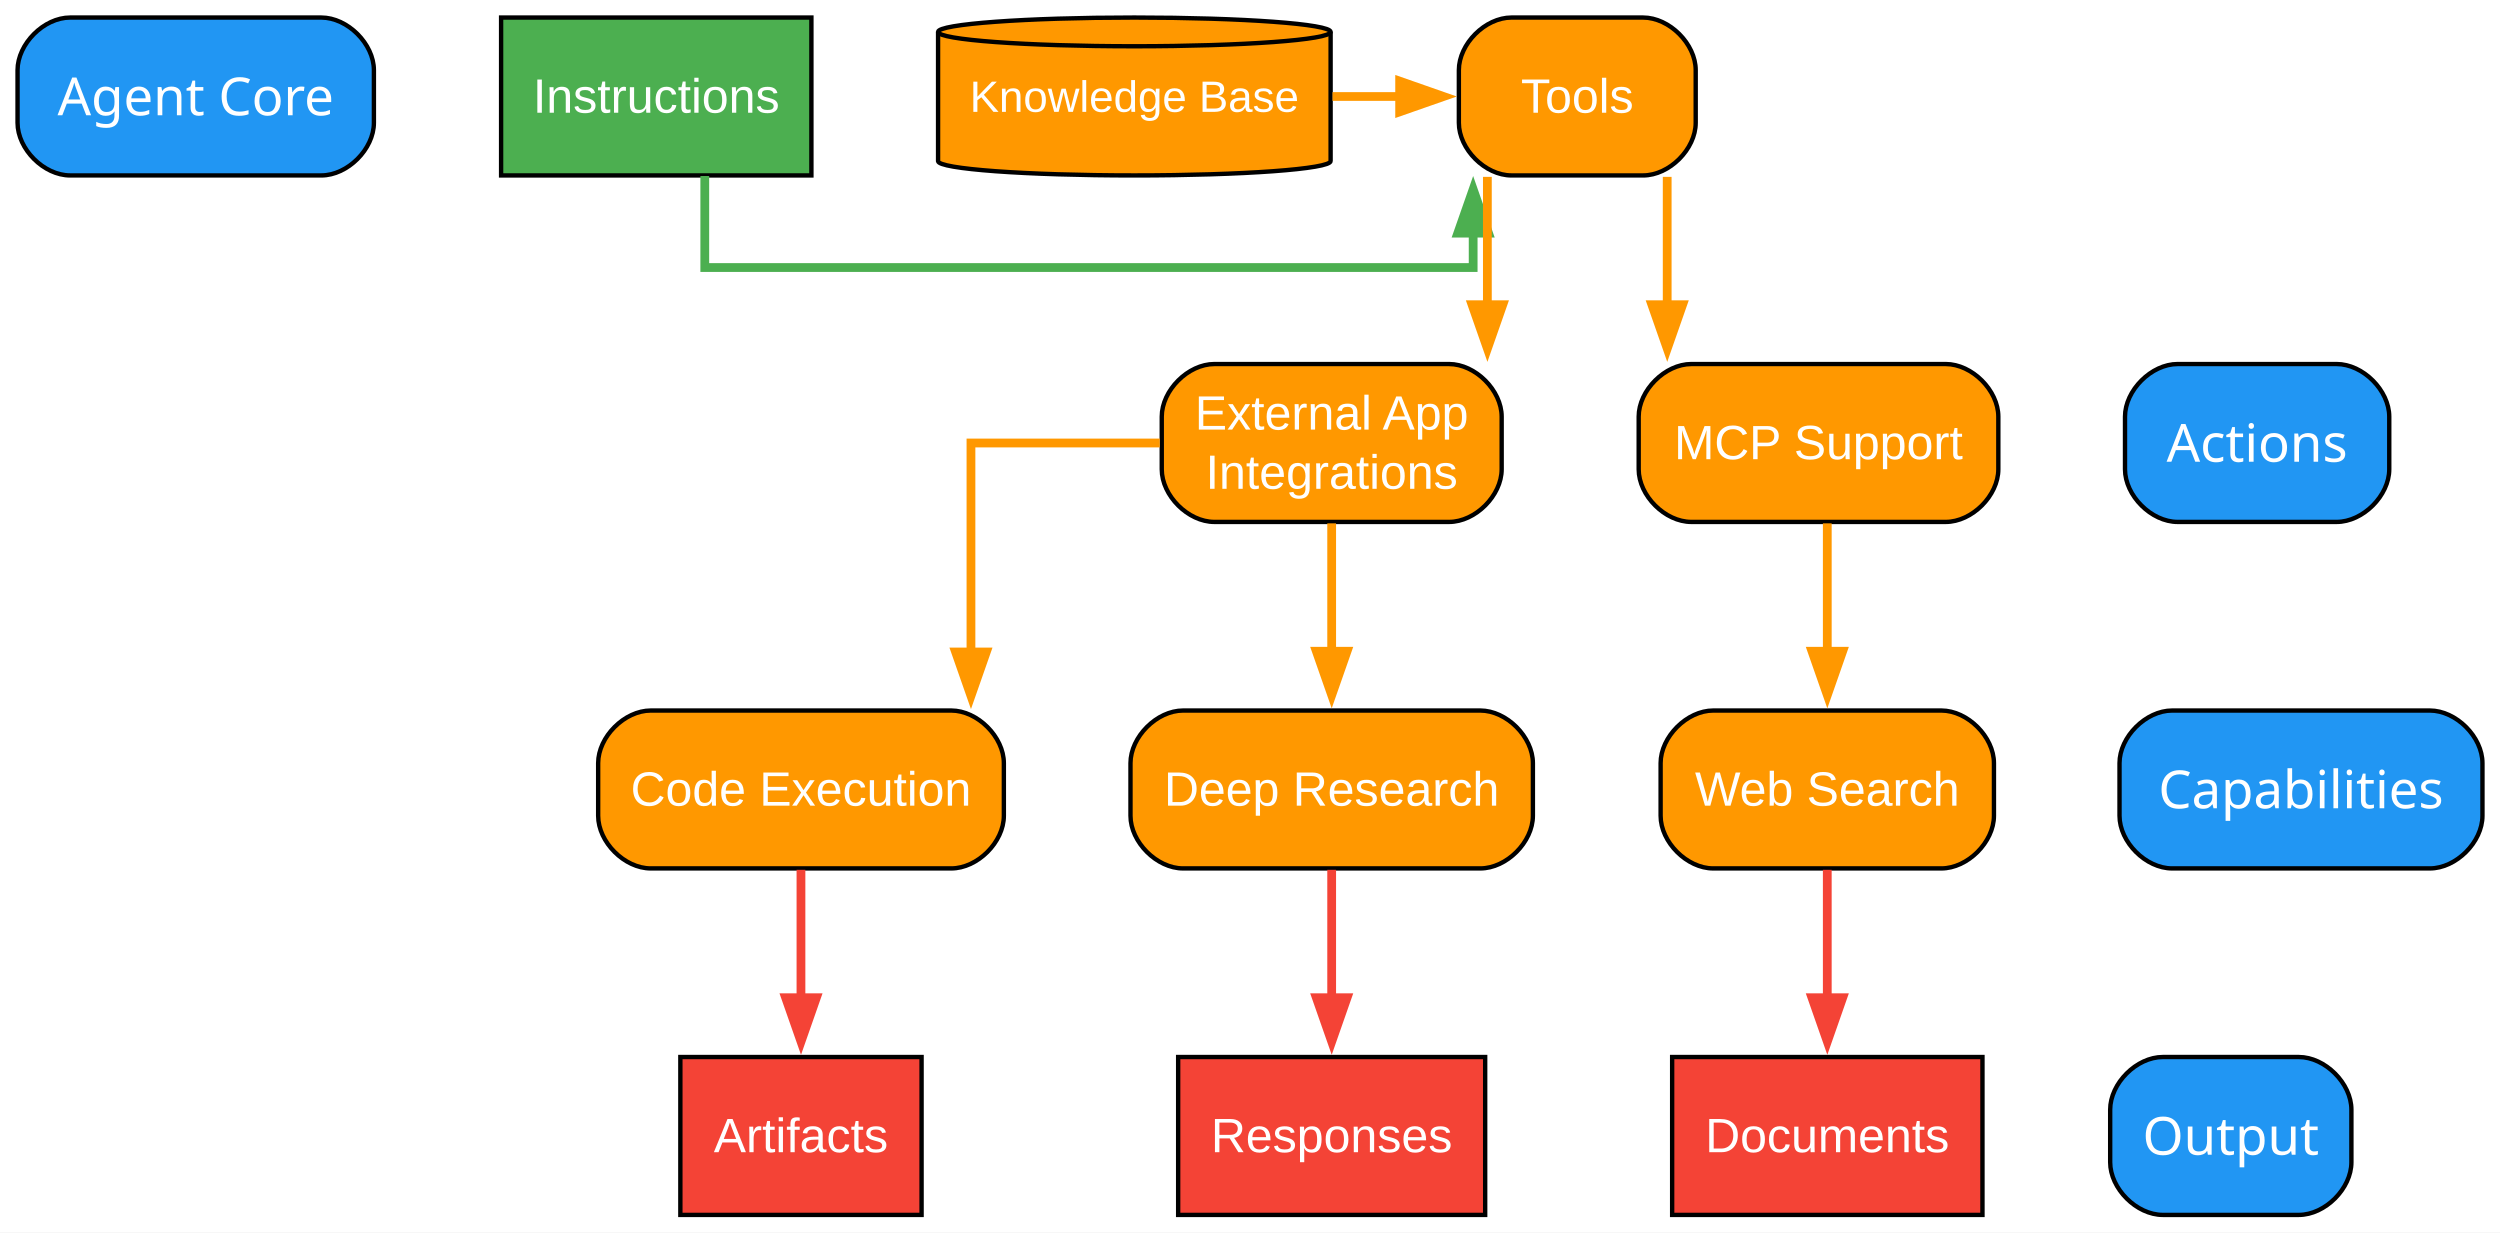
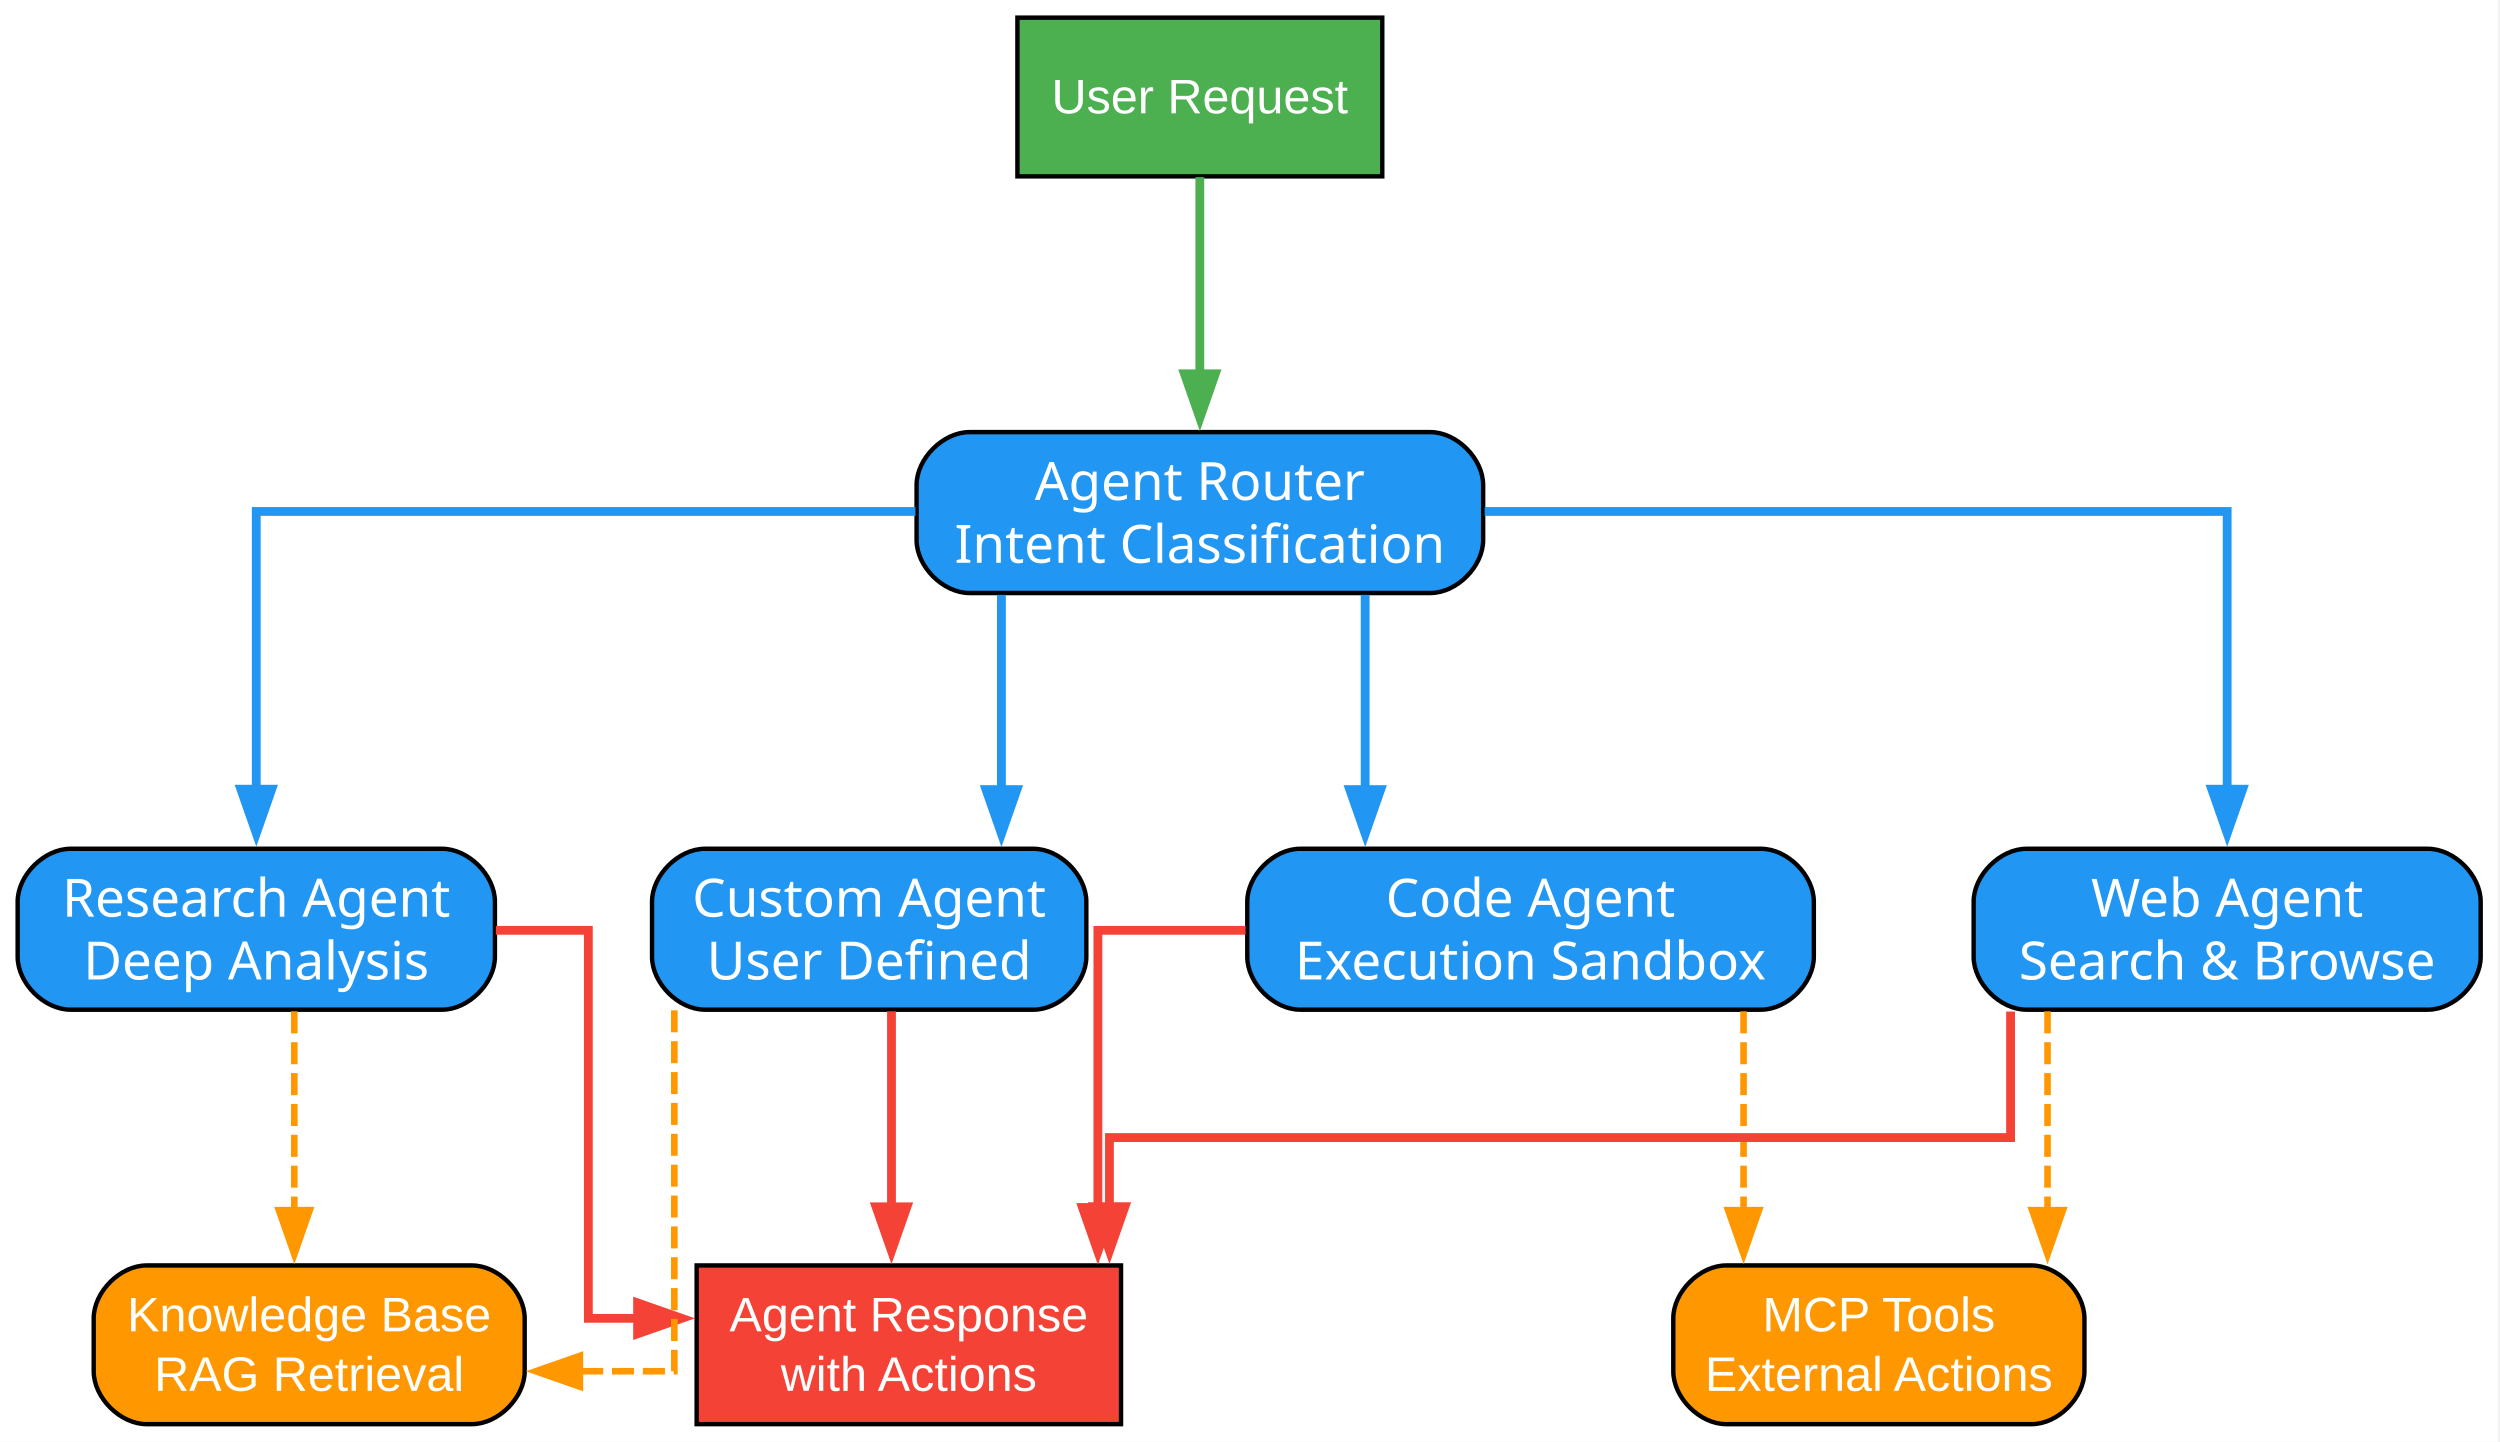
- <svg xmlns="http://www.w3.org/2000/svg" width="570pt" height="281pt" viewBox="0.00 0.00 570.00 281.00">
-   <g id="graph0" class="graph" transform="scale(1 1) rotate(0) translate(4 277)">
-     <polygon fill="white" stroke="none" points="-4,4 -4,-277 566,-277 566,4 -4,4" />
+ <svg xmlns="http://www.w3.org/2000/svg" width="567pt" height="327pt" viewBox="0.00 0.00 567.00 327.00">
+   <g id="graph0" class="graph" transform="scale(1 1) rotate(0) translate(4 323)">
+     <polygon fill="white" stroke="none" points="-4,4 -4,-323 562.62,-323 562.62,4 -4,4" />
    <g id="node1" class="node">
-       <path fill="#2196f3" stroke="black" d="M69.25,-273C69.25,-273 12,-273 12,-273 6,-273 0,-267 0,-261 0,-261 0,-249 0,-249 0,-243 6,-237 12,-237 12,-237 69.25,-237 69.25,-237 75.25,-237 81.25,-243 81.25,-249 81.25,-249 81.25,-261 81.25,-261 81.25,-267 75.25,-273 69.25,-273" />
-       <text xml:space="preserve" text-anchor="middle" x="40.62" y="-250.72" font-family="Arial Bold" font-size="12.00" fill="white">Agent Core</text>
+       <polygon fill="#4caf50" stroke="black" points="309.5,-319 226.75,-319 226.75,-283 309.5,-283 309.5,-319" />
+       <text xml:space="preserve" text-anchor="middle" x="268.12" y="-297.3" font-family="Arial" font-size="11.00" fill="white">User Request</text>
    </g>
    <g id="node2" class="node">
-       <polygon fill="#4caf50" stroke="black" points="181,-273 110.25,-273 110.25,-237 181,-237 181,-273" />
-       <text xml:space="preserve" text-anchor="middle" x="145.62" y="-251.3" font-family="Arial" font-size="11.00" fill="white">Instructions</text>
+       <path fill="#2196f3" stroke="black" d="M320.38,-225C320.38,-225 215.88,-225 215.88,-225 209.88,-225 203.88,-219 203.88,-213 203.88,-213 203.88,-200.5 203.88,-200.5 203.88,-194.5 209.88,-188.5 215.88,-188.5 215.88,-188.5 320.38,-188.5 320.38,-188.5 326.38,-188.5 332.38,-194.5 332.38,-200.5 332.38,-200.5 332.38,-213 332.38,-213 332.38,-219 326.38,-225 320.38,-225" />
+       <text xml:space="preserve" text-anchor="middle" x="268.12" y="-209.6" font-family="Arial Bold" font-size="12.00" fill="white">Agent Router</text>
+       <text xml:space="preserve" text-anchor="middle" x="268.12" y="-195.35" font-family="Arial Bold" font-size="12.00" fill="white">Intent Classification</text>
+     </g>
+     <g id="edge1" class="edge">
+       <path fill="none" stroke="#4caf50" stroke-width="2" d="M268.12,-282.83C268.12,-282.83 268.12,-238.22 268.12,-238.22" />
+       <polygon fill="#4caf50" stroke="#4caf50" stroke-width="2" points="271.63,-238.22 268.13,-228.22 264.63,-238.22 271.63,-238.22" />
+     </g>
+     <g id="node3" class="node">
+       <path fill="#2196f3" stroke="black" d="M96.25,-130.5C96.25,-130.5 12,-130.5 12,-130.5 6,-130.5 0,-124.5 0,-118.5 0,-118.5 0,-106 0,-106 0,-100 6,-94 12,-94 12,-94 96.25,-94 96.25,-94 102.25,-94 108.25,-100 108.25,-106 108.25,-106 108.25,-118.5 108.25,-118.5 108.25,-124.5 102.25,-130.5 96.25,-130.5" />
+       <text xml:space="preserve" text-anchor="middle" x="54.12" y="-115.1" font-family="Arial Bold" font-size="12.00" fill="white">Research Agent</text>
+       <text xml:space="preserve" text-anchor="middle" x="54.12" y="-100.85" font-family="Arial Bold" font-size="12.00" fill="white">Deep Analysis</text>
+     </g>
+     <g id="edge2" class="edge">
+       <path fill="none" stroke="#2196f3" stroke-width="2" d="M203.63,-207C140.62,-207 54.12,-207 54.12,-207 54.12,-207 54.12,-144 54.12,-144" />
+       <polygon fill="#2196f3" stroke="#2196f3" stroke-width="2" points="57.63,-144 54.13,-134 50.63,-144 57.63,-144" />
    </g>
    <g id="node4" class="node">
-       <path fill="#ff9800" stroke="black" d="M370.62,-273C370.62,-273 340.62,-273 340.62,-273 334.62,-273 328.62,-267 328.62,-261 328.62,-261 328.62,-249 328.62,-249 328.62,-243 334.62,-237 340.62,-237 340.62,-237 370.62,-237 370.62,-237 376.62,-237 382.62,-243 382.62,-249 382.62,-249 382.62,-261 382.62,-261 382.62,-267 376.62,-273 370.62,-273" />
-       <text xml:space="preserve" text-anchor="middle" x="355.62" y="-251.3" font-family="Arial" font-size="11.00" fill="white">Tools</text>
+       <path fill="#2196f3" stroke="black" d="M395.38,-130.5C395.38,-130.5 290.88,-130.5 290.88,-130.5 284.88,-130.5 278.88,-124.5 278.88,-118.5 278.88,-118.5 278.88,-106 278.88,-106 278.88,-100 284.88,-94 290.88,-94 290.88,-94 395.38,-94 395.38,-94 401.38,-94 407.38,-100 407.38,-106 407.38,-106 407.38,-118.5 407.38,-118.5 407.38,-124.5 401.38,-130.5 395.38,-130.5" />
+       <text xml:space="preserve" text-anchor="middle" x="343.12" y="-115.1" font-family="Arial Bold" font-size="12.00" fill="white">Code Agent</text>
+       <text xml:space="preserve" text-anchor="middle" x="343.12" y="-100.85" font-family="Arial Bold" font-size="12.00" fill="white">Execution Sandbox</text>
    </g>
-     <g id="edge1" class="edge">
-       <path fill="none" stroke="#4caf50" stroke-width="2" d="M156.69,-236.87C156.69,-226.69 156.69,-216 156.69,-216 156.69,-216 331.88,-216 331.88,-216 331.88,-216 331.88,-223.84 331.88,-223.84" />
-       <polygon fill="#4caf50" stroke="#4caf50" stroke-width="2" points="328.38,-223.84 331.88,-233.84 335.38,-223.84 328.38,-223.84" />
+     <g id="edge3" class="edge">
+       <path fill="none" stroke="#2196f3" stroke-width="2" d="M305.62,-188.08C305.62,-188.08 305.62,-143.91 305.62,-143.91" />
+       <polygon fill="#2196f3" stroke="#2196f3" stroke-width="2" points="309.13,-143.91 305.63,-133.91 302.13,-143.91 309.13,-143.91" />
    </g>
-     <g id="node3" class="node">
-       <path fill="#ff9800" stroke="black" d="M299.38,-269.73C299.38,-271.53 279.32,-273 254.62,-273 229.93,-273 209.88,-271.53 209.88,-269.73 209.88,-269.73 209.88,-240.27 209.88,-240.27 209.88,-238.47 229.93,-237 254.62,-237 279.32,-237 299.38,-238.47 299.38,-240.27 299.38,-240.27 299.38,-269.73 299.38,-269.73" />
-       <path fill="none" stroke="black" d="M299.38,-269.73C299.38,-267.92 279.32,-266.45 254.62,-266.45 229.93,-266.45 209.88,-267.92 209.88,-269.73" />
-       <text xml:space="preserve" text-anchor="middle" x="254.62" y="-251.5" font-family="Arial" font-size="10.00" fill="white">Knowledge Base</text>
+     <g id="node5" class="node">
+       <path fill="#2196f3" stroke="black" d="M546.62,-130.5C546.62,-130.5 455.62,-130.5 455.62,-130.5 449.62,-130.5 443.62,-124.5 443.62,-118.5 443.62,-118.5 443.62,-106 443.62,-106 443.62,-100 449.62,-94 455.62,-94 455.62,-94 546.62,-94 546.62,-94 552.62,-94 558.62,-100 558.62,-106 558.62,-106 558.62,-118.5 558.62,-118.5 558.62,-124.5 552.62,-130.5 546.62,-130.5" />
+       <text xml:space="preserve" text-anchor="middle" x="501.12" y="-115.1" font-family="Arial Bold" font-size="12.00" fill="white">Web Agent</text>
+       <text xml:space="preserve" text-anchor="middle" x="501.12" y="-100.85" font-family="Arial Bold" font-size="12.00" fill="white">Search &amp; Browse</text>
    </g>
-     <g id="edge2" class="edge">
-       <path fill="none" stroke="#ff9800" stroke-width="2" d="M299.81,-255C299.81,-255 315.12,-255 315.12,-255" />
-       <polygon fill="#ff9800" stroke="#ff9800" stroke-width="2" points="315.12,-258.5 325.12,-255 315.12,-251.5 315.12,-258.5" />
+     <g id="edge4" class="edge">
+       <path fill="none" stroke="#2196f3" stroke-width="2" d="M332.72,-207C401.67,-207 501.12,-207 501.12,-207 501.12,-207 501.12,-144 501.12,-144" />
+       <polygon fill="#2196f3" stroke="#2196f3" stroke-width="2" points="504.63,-144 501.13,-134 497.63,-144 504.63,-144" />
    </g>
    <g id="node6" class="node">
-       <path fill="#ff9800" stroke="black" d="M326.38,-194C326.38,-194 272.88,-194 272.88,-194 266.88,-194 260.88,-188 260.88,-182 260.88,-182 260.88,-170 260.88,-170 260.88,-164 266.88,-158 272.88,-158 272.88,-158 326.38,-158 326.38,-158 332.38,-158 338.38,-164 338.38,-170 338.38,-170 338.38,-182 338.38,-182 338.38,-188 332.38,-194 326.38,-194" />
-       <text xml:space="preserve" text-anchor="middle" x="299.62" y="-179.05" font-family="Arial" font-size="11.00" fill="white">External App</text>
-       <text xml:space="preserve" text-anchor="middle" x="299.62" y="-165.55" font-family="Arial" font-size="11.00" fill="white">Integrations</text>
+       <path fill="#2196f3" stroke="black" d="M230.38,-130.5C230.38,-130.5 155.88,-130.5 155.88,-130.5 149.88,-130.5 143.88,-124.5 143.88,-118.5 143.88,-118.5 143.88,-106 143.88,-106 143.88,-100 149.88,-94 155.88,-94 155.88,-94 230.38,-94 230.38,-94 236.38,-94 242.38,-100 242.38,-106 242.38,-106 242.38,-118.5 242.38,-118.5 242.38,-124.5 236.38,-130.5 230.38,-130.5" />
+       <text xml:space="preserve" text-anchor="middle" x="193.12" y="-115.1" font-family="Arial Bold" font-size="12.00" fill="white">Custom Agent</text>
+       <text xml:space="preserve" text-anchor="middle" x="193.12" y="-100.85" font-family="Arial Bold" font-size="12.00" fill="white">User Defined</text>
    </g>
-     <g id="edge3" class="edge">
-       <path fill="none" stroke="#ff9800" stroke-width="2" d="M335.12,-236.68C335.12,-236.68 335.12,-207.52 335.12,-207.52" />
-       <polygon fill="#ff9800" stroke="#ff9800" stroke-width="2" points="338.63,-207.52 335.13,-197.52 331.63,-207.52 338.63,-207.52" />
+     <g id="edge5" class="edge">
+       <path fill="none" stroke="#2196f3" stroke-width="2" d="M223.12,-188.08C223.12,-188.08 223.12,-143.91 223.12,-143.91" />
+       <polygon fill="#2196f3" stroke="#2196f3" stroke-width="2" points="226.63,-143.91 223.13,-133.91 219.63,-143.91 226.63,-143.91" />
+     </g>
+     <g id="node8" class="node">
+       <path fill="#ff9800" stroke="black" d="M103,-36C103,-36 29.25,-36 29.25,-36 23.25,-36 17.25,-30 17.25,-24 17.25,-24 17.25,-12 17.25,-12 17.25,-6 23.25,0 29.25,0 29.25,0 103,0 103,0 109,0 115,-6 115,-12 115,-12 115,-24 115,-24 115,-30 109,-36 103,-36" />
+       <text xml:space="preserve" text-anchor="middle" x="66.12" y="-21.05" font-family="Arial" font-size="11.00" fill="white">Knowledge Base</text>
+       <text xml:space="preserve" text-anchor="middle" x="66.12" y="-7.55" font-family="Arial" font-size="11.00" fill="white">RAG Retrieval</text>
+     </g>
+     <g id="edge6" class="edge">
+       <path fill="none" stroke="#ff9800" stroke-width="1.5" stroke-dasharray="5,2" d="M62.75,-93.63C62.75,-93.63 62.75,-48.53 62.75,-48.53" />
+       <polygon fill="#ff9800" stroke="#ff9800" stroke-width="1.5" points="66.25,-48.53 62.75,-38.53 59.25,-48.53 66.25,-48.53" />
+     </g>
+     <g id="node9" class="node">
+       <polygon fill="#f44336" stroke="black" points="250.25,-36 154,-36 154,0 250.25,0 250.25,-36" />
+       <text xml:space="preserve" text-anchor="middle" x="202.12" y="-21.05" font-family="Arial" font-size="11.00" fill="white">Agent Response</text>
+       <text xml:space="preserve" text-anchor="middle" x="202.12" y="-7.55" font-family="Arial" font-size="11.00" fill="white">with Actions</text>
+     </g>
+     <g id="edge10" class="edge">
+       <path fill="none" stroke="#f44336" stroke-width="2" d="M108.46,-112C120.33,-112 129.44,-112 129.44,-112 129.44,-112 129.44,-24 129.44,-24 129.44,-24 140.61,-24 140.61,-24" />
+       <polygon fill="#f44336" stroke="#f44336" stroke-width="2" points="140.61,-27.5 150.61,-24 140.61,-20.5 140.61,-27.5" />
    </g>
    <g id="node7" class="node">
-       <path fill="#ff9800" stroke="black" d="M439.62,-194C439.62,-194 381.62,-194 381.62,-194 375.62,-194 369.62,-188 369.62,-182 369.62,-182 369.62,-170 369.62,-170 369.62,-164 375.62,-158 381.62,-158 381.62,-158 439.62,-158 439.62,-158 445.62,-158 451.62,-164 451.62,-170 451.62,-170 451.62,-182 451.62,-182 451.62,-188 445.62,-194 439.62,-194" />
-       <text xml:space="preserve" text-anchor="middle" x="410.62" y="-172.3" font-family="Arial" font-size="11.00" fill="white">MCP Support</text>
-     </g>
-     <g id="edge4" class="edge">
-       <path fill="none" stroke="#ff9800" stroke-width="2" d="M376.12,-236.68C376.12,-236.68 376.12,-207.52 376.12,-207.52" />
-       <polygon fill="#ff9800" stroke="#ff9800" stroke-width="2" points="379.63,-207.52 376.13,-197.52 372.63,-207.52 379.63,-207.52" />
-     </g>
-     <g id="node5" class="node">
-       <path fill="#2196f3" stroke="black" d="M528.75,-194C528.75,-194 492.5,-194 492.5,-194 486.5,-194 480.5,-188 480.5,-182 480.5,-182 480.5,-170 480.5,-170 480.5,-164 486.5,-158 492.5,-158 492.5,-158 528.75,-158 528.75,-158 534.75,-158 540.75,-164 540.75,-170 540.75,-170 540.75,-182 540.75,-182 540.75,-188 534.75,-194 528.75,-194" />
-       <text xml:space="preserve" text-anchor="middle" x="510.62" y="-171.72" font-family="Arial Bold" font-size="12.00" fill="white">Actions</text>
-     </g>
-     <g id="node9" class="node">
-       <path fill="#ff9800" stroke="black" d="M212.88,-115C212.88,-115 144.38,-115 144.38,-115 138.38,-115 132.38,-109 132.38,-103 132.38,-103 132.38,-91 132.38,-91 132.38,-85 138.38,-79 144.38,-79 144.38,-79 212.88,-79 212.88,-79 218.88,-79 224.88,-85 224.88,-91 224.88,-91 224.88,-103 224.88,-103 224.88,-109 218.88,-115 212.88,-115" />
-       <text xml:space="preserve" text-anchor="middle" x="178.62" y="-93.3" font-family="Arial" font-size="11.00" fill="white">Code Execution</text>
-     </g>
-     <g id="edge5" class="edge">
-       <path fill="none" stroke="#ff9800" stroke-width="2" d="M260.43,-176C239.24,-176 217.38,-176 217.38,-176 217.38,-176 217.38,-128.35 217.38,-128.35" />
-       <polygon fill="#ff9800" stroke="#ff9800" stroke-width="2" points="220.88,-128.35 217.38,-118.35 213.88,-128.35 220.88,-128.35" />
-     </g>
-     <g id="node11" class="node">
-       <path fill="#ff9800" stroke="black" d="M333.5,-115C333.5,-115 265.75,-115 265.75,-115 259.75,-115 253.75,-109 253.75,-103 253.75,-103 253.75,-91 253.75,-91 253.75,-85 259.75,-79 265.75,-79 265.75,-79 333.5,-79 333.5,-79 339.5,-79 345.5,-85 345.5,-91 345.5,-91 345.5,-103 345.5,-103 345.5,-109 339.5,-115 333.5,-115" />
-       <text xml:space="preserve" text-anchor="middle" x="299.62" y="-93.3" font-family="Arial" font-size="11.00" fill="white">Deep Research</text>
+       <path fill="#ff9800" stroke="black" d="M456.75,-36C456.75,-36 387.5,-36 387.5,-36 381.5,-36 375.5,-30 375.5,-24 375.5,-24 375.5,-12 375.5,-12 375.5,-6 381.5,0 387.5,0 387.5,0 456.75,0 456.75,0 462.75,0 468.75,-6 468.75,-12 468.75,-12 468.75,-24 468.75,-24 468.75,-30 462.75,-36 456.75,-36" />
+       <text xml:space="preserve" text-anchor="middle" x="422.12" y="-21.05" font-family="Arial" font-size="11.00" fill="white">MCP Tools</text>
+       <text xml:space="preserve" text-anchor="middle" x="422.12" y="-7.55" font-family="Arial" font-size="11.00" fill="white">External Actions</text>
    </g>
    <g id="edge7" class="edge">
-       <path fill="none" stroke="#ff9800" stroke-width="2" d="M299.62,-157.68C299.62,-157.68 299.62,-128.52 299.62,-128.52" />
-       <polygon fill="#ff9800" stroke="#ff9800" stroke-width="2" points="303.13,-128.52 299.63,-118.52 296.13,-128.52 303.13,-128.52" />
+       <path fill="none" stroke="#ff9800" stroke-width="1.5" stroke-dasharray="5,2" d="M391.44,-93.63C391.44,-93.63 391.44,-48.53 391.44,-48.53" />
+       <polygon fill="#ff9800" stroke="#ff9800" stroke-width="1.5" points="394.94,-48.53 391.44,-38.53 387.94,-48.53 394.94,-48.53" />
    </g>
-     <g id="node10" class="node">
-       <path fill="#ff9800" stroke="black" d="M438.62,-115C438.62,-115 386.62,-115 386.62,-115 380.62,-115 374.62,-109 374.62,-103 374.62,-103 374.62,-91 374.62,-91 374.62,-85 380.62,-79 386.62,-79 386.62,-79 438.62,-79 438.62,-79 444.62,-79 450.62,-85 450.62,-91 450.62,-91 450.62,-103 450.62,-103 450.62,-109 444.62,-115 438.62,-115" />
-       <text xml:space="preserve" text-anchor="middle" x="412.62" y="-93.3" font-family="Arial" font-size="11.00" fill="white">Web Search</text>
-     </g>
-     <g id="edge6" class="edge">
-       <path fill="none" stroke="#ff9800" stroke-width="2" d="M412.62,-157.68C412.62,-157.68 412.62,-128.52 412.62,-128.52" />
-       <polygon fill="#ff9800" stroke="#ff9800" stroke-width="2" points="416.13,-128.52 412.63,-118.52 409.13,-128.52 416.13,-128.52" />
-     </g>
-     <g id="node8" class="node">
-       <path fill="#2196f3" stroke="black" d="M550,-115C550,-115 491.25,-115 491.25,-115 485.25,-115 479.25,-109 479.25,-103 479.25,-103 479.25,-91 479.25,-91 479.25,-85 485.25,-79 491.25,-79 491.25,-79 550,-79 550,-79 556,-79 562,-85 562,-91 562,-91 562,-103 562,-103 562,-109 556,-115 550,-115" />
-       <text xml:space="preserve" text-anchor="middle" x="520.62" y="-92.72" font-family="Arial Bold" font-size="12.00" fill="white">Capabilities</text>
-     </g>
-     <g id="node13" class="node">
-       <polygon fill="#f44336" stroke="black" points="206.12,-36 151.12,-36 151.12,0 206.12,0 206.12,-36" />
-       <text xml:space="preserve" text-anchor="middle" x="178.62" y="-14.3" font-family="Arial" font-size="11.00" fill="white">Artifacts</text>
+     <g id="edge11" class="edge">
+       <path fill="none" stroke="#f44336" stroke-width="2" d="M278.49,-112C260.12,-112 245,-112 245,-112 245,-112 245,-49.15 245,-49.15" />
+       <polygon fill="#f44336" stroke="#f44336" stroke-width="2" points="248.5,-49.15 245,-39.15 241.5,-49.15 248.5,-49.15" />
    </g>
    <g id="edge8" class="edge">
-       <path fill="none" stroke="#f44336" stroke-width="2" d="M178.62,-78.68C178.62,-78.68 178.62,-49.52 178.62,-49.52" />
-       <polygon fill="#f44336" stroke="#f44336" stroke-width="2" points="182.13,-49.52 178.63,-39.52 175.13,-49.52 182.13,-49.52" />
+       <path fill="none" stroke="#ff9800" stroke-width="1.5" stroke-dasharray="5,2" d="M460.38,-93.63C460.38,-93.63 460.38,-48.53 460.38,-48.53" />
+       <polygon fill="#ff9800" stroke="#ff9800" stroke-width="1.5" points="463.88,-48.53 460.38,-38.53 456.88,-48.53 463.88,-48.53" />
    </g>
-     <g id="node14" class="node">
-       <polygon fill="#f44336" stroke="black" points="448,-36 377.25,-36 377.25,0 448,0 448,-36" />
-       <text xml:space="preserve" text-anchor="middle" x="412.62" y="-14.3" font-family="Arial" font-size="11.00" fill="white">Documents</text>
+     <g id="edge12" class="edge">
+       <path fill="none" stroke="#f44336" stroke-width="2" d="M452,-93.58C452,-80.37 452,-65 452,-65 452,-65 247.62,-65 247.62,-65 247.62,-65 247.62,-49.33 247.62,-49.33" />
+       <polygon fill="#f44336" stroke="#f44336" stroke-width="2" points="251.13,-49.33 247.63,-39.33 244.13,-49.33 251.13,-49.33" />
    </g>
    <g id="edge9" class="edge">
-       <path fill="none" stroke="#f44336" stroke-width="2" d="M412.62,-78.68C412.62,-78.68 412.62,-49.52 412.62,-49.52" />
-       <polygon fill="#f44336" stroke="#f44336" stroke-width="2" points="416.13,-49.52 412.63,-39.52 409.13,-49.52 416.13,-49.52" />
+       <path fill="none" stroke="#ff9800" stroke-width="1.5" stroke-dasharray="5,2" d="M148.94,-93.86C148.94,-64.92 148.94,-12 148.94,-12 148.94,-12 127.52,-12 127.52,-12" />
+       <polygon fill="#ff9800" stroke="#ff9800" stroke-width="1.5" points="127.52,-8.5 117.52,-12 127.52,-15.5 127.52,-8.5" />
    </g>
-     <g id="node15" class="node">
-       <polygon fill="#f44336" stroke="black" points="334.62,-36 264.62,-36 264.62,0 334.62,0 334.62,-36" />
-       <text xml:space="preserve" text-anchor="middle" x="299.62" y="-14.3" font-family="Arial" font-size="11.00" fill="white">Responses</text>
-     </g>
-     <g id="edge10" class="edge">
-       <path fill="none" stroke="#f44336" stroke-width="2" d="M299.62,-78.68C299.62,-78.68 299.62,-49.52 299.62,-49.52" />
-       <polygon fill="#f44336" stroke="#f44336" stroke-width="2" points="303.13,-49.52 299.63,-39.52 296.13,-49.52 303.13,-49.52" />
-     </g>
-     <g id="node12" class="node">
-       <path fill="#2196f3" stroke="black" d="M520.12,-36C520.12,-36 489.12,-36 489.12,-36 483.12,-36 477.12,-30 477.12,-24 477.12,-24 477.12,-12 477.12,-12 477.12,-6 483.12,0 489.12,0 489.12,0 520.12,0 520.12,0 526.12,0 532.12,-6 532.12,-12 532.12,-12 532.12,-24 532.12,-24 532.12,-30 526.12,-36 520.12,-36" />
-       <text xml:space="preserve" text-anchor="middle" x="504.62" y="-13.72" font-family="Arial Bold" font-size="12.00" fill="white">Output</text>
+     <g id="edge13" class="edge">
+       <path fill="none" stroke="#f44336" stroke-width="2" d="M198.19,-93.63C198.19,-93.63 198.19,-49.29 198.19,-49.29" />
+       <polygon fill="#f44336" stroke="#f44336" stroke-width="2" points="201.69,-49.29 198.19,-39.29 194.69,-49.29 201.69,-49.29" />
    </g>
  </g>
</svg>
